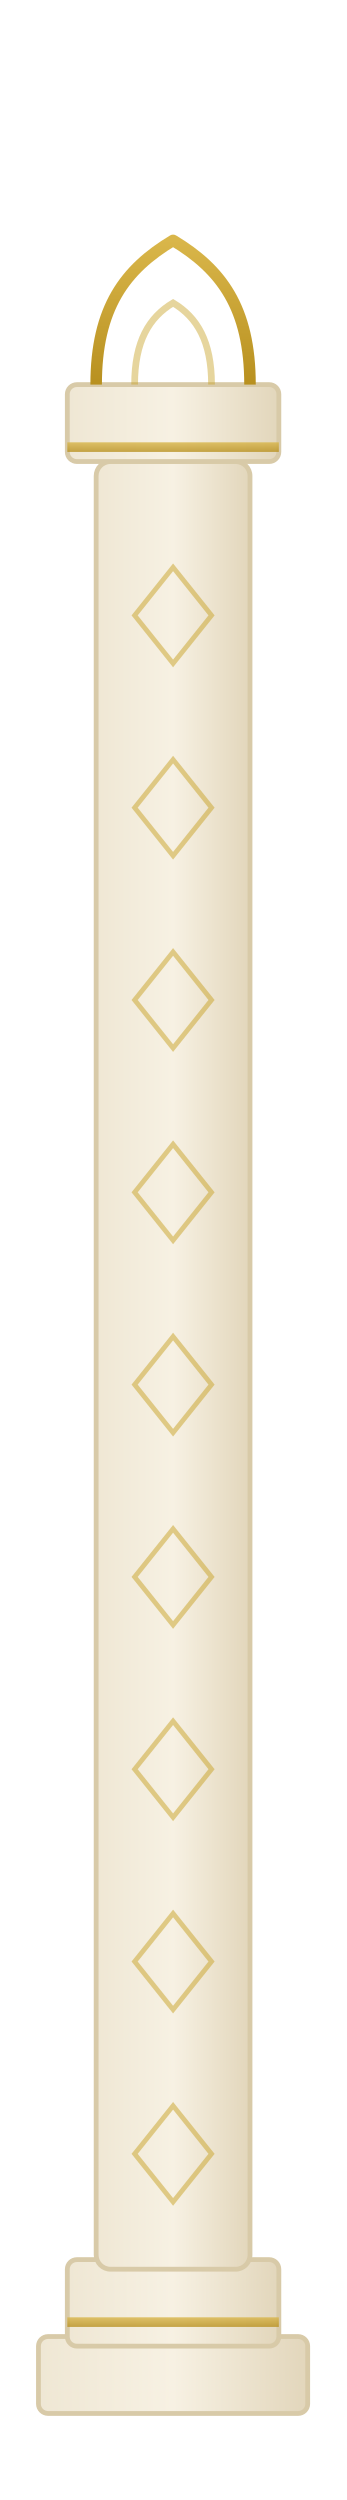
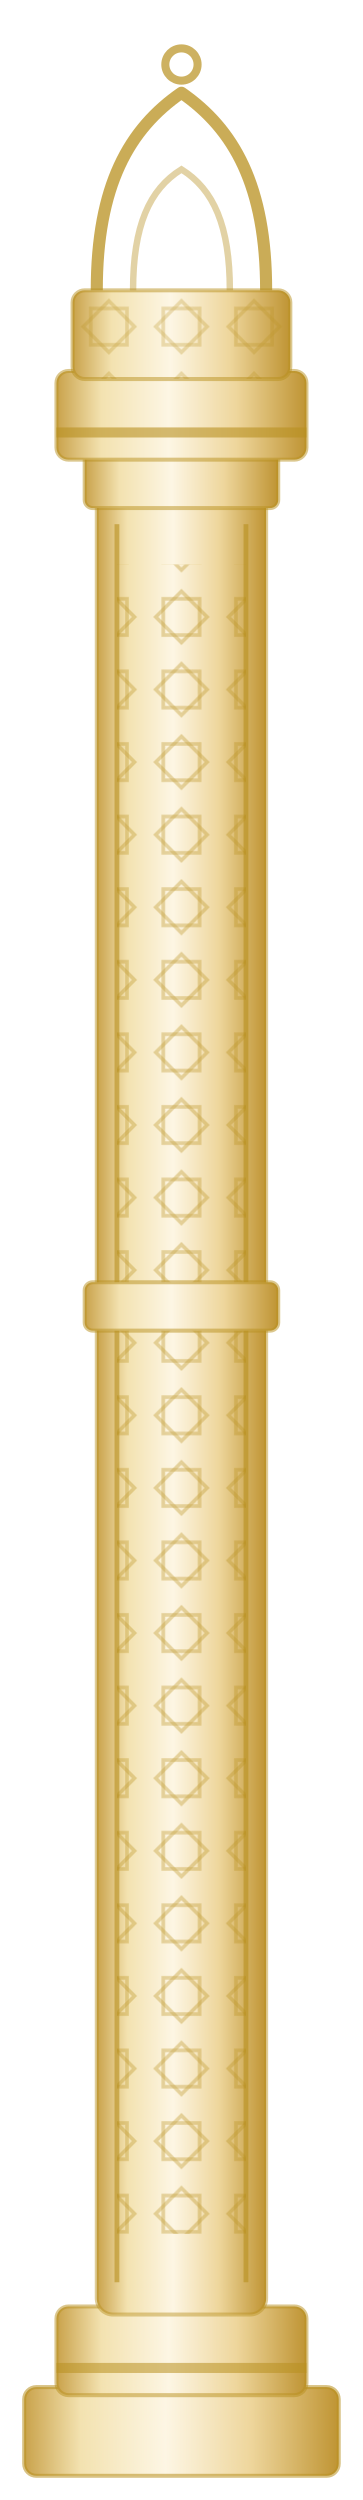
- <svg xmlns="http://www.w3.org/2000/svg" viewBox="0 0 72 520" fill="none" role="presentation">
+ <svg xmlns="http://www.w3.org/2000/svg" viewBox="0 0 90 620" fill="none" role="presentation">
  <defs>
-     <linearGradient id="pierre" x1="0" y1="0" x2="1" y2="0">
-       <stop offset="0" stop-color="#efe7d4" />
-       <stop offset="0.5" stop-color="#f7f1e3" />
-       <stop offset="1" stop-color="#e2d6bb" />
+     <linearGradient id="marbre" x1="0" y1="0" x2="1" y2="0">
+       <stop offset="0" stop-color="#c9a24a" />
+       <stop offset="0.18" stop-color="#f3e2b0" />
+       <stop offset="0.45" stop-color="#fdf6e4" />
+       <stop offset="0.72" stop-color="#eed69c" />
+       <stop offset="1" stop-color="#bf9433" />
    </linearGradient>
-     <linearGradient id="orcol" x1="0" y1="0" x2="0" y2="1">
-       <stop offset="0" stop-color="#d9b64a" />
-       <stop offset="1" stop-color="#b8901f" />
-     </linearGradient>
+     <pattern id="zellige" width="18" height="18" patternUnits="userSpaceOnUse">
+       <g fill="none" stroke="#b8901f" stroke-opacity=".45" stroke-width=".9">
+         <rect x="4.5" y="4.5" width="9" height="9" />
+         <rect x="4.5" y="4.5" width="9" height="9" transform="rotate(45 9 9)" />
+       </g>
+     </pattern>
  </defs>
-   <rect x="8" y="486" width="56" height="16" rx="2" fill="url(#pierre)" stroke="#d8caa8" />
-   <rect x="14" y="470" width="44" height="18" rx="2" fill="url(#pierre)" stroke="#d8caa8" />
-   <rect x="14" y="482" width="44" height="2" fill="url(#orcol)" opacity=".8" />
-   <rect x="20" y="96" width="32" height="376" rx="3" fill="url(#pierre)" stroke="#d8caa8" />
-   <line x1="26" y1="104" x2="26" y2="464" stroke="url(#orcol)" stroke-width="1" opacity=".55" />
-   <line x1="46" y1="104" x2="46" y2="464" stroke="url(#orcol)" stroke-width="1" opacity=".55" />
-   <g stroke="#c9a227" stroke-opacity=".5" stroke-width="1" fill="none">
-     <path d="M36 118l8 10-8 10-8-10z" />
-     <path d="M36 158l8 10-8 10-8-10z" />
-     <path d="M36 198l8 10-8 10-8-10z" />
-     <path d="M36 238l8 10-8 10-8-10z" />
-     <path d="M36 278l8 10-8 10-8-10z" />
-     <path d="M36 318l8 10-8 10-8-10z" />
-     <path d="M36 358l8 10-8 10-8-10z" />
-     <path d="M36 398l8 10-8 10-8-10z" />
-     <path d="M36 438l8 10-8 10-8-10z" />
+   <rect x="6" y="592" width="78" height="22" rx="3" fill="url(#marbre)" stroke="#b8901f" stroke-opacity=".55" />
+   <rect x="14" y="572" width="62" height="22" rx="3" fill="url(#marbre)" stroke="#b8901f" stroke-opacity=".5" />
+   <rect x="14" y="586" width="62" height="2.5" fill="#b8901f" opacity=".55" />
+   <rect x="24" y="120" width="42" height="454" rx="4" fill="url(#marbre)" stroke="#b8901f" stroke-opacity=".45" />
+   <rect x="29" y="140" width="32" height="414" fill="url(#zellige)" opacity=".75" />
+   <line x1="29" y1="130" x2="29" y2="566" stroke="#b8901f" stroke-opacity=".6" stroke-width="1.2" />
+   <line x1="61" y1="130" x2="61" y2="566" stroke="#b8901f" stroke-opacity=".6" stroke-width="1.2" />
+   <g fill="url(#marbre)" stroke="#b8901f" stroke-opacity=".5">
+     <rect x="21" y="318" width="48" height="12" rx="2" />
+     <rect x="21" y="112" width="48" height="14" rx="2" />
  </g>
-   <rect x="14" y="80" width="44" height="16" rx="2" fill="url(#pierre)" stroke="#d8caa8" />
-   <rect x="14" y="92" width="44" height="2" fill="url(#orcol)" opacity=".8" />
-   <path d="M20 80c0-16 6-24 16-30 10 6 16 14 16 30" fill="none" stroke="url(#orcol)" stroke-width="2.4" stroke-linejoin="round" />
-   <path d="M28 80c0-9 3-14 8-17 5 3 8 8 8 17" fill="none" stroke="#c9a227" stroke-opacity=".45" stroke-width="1.4" />
+   <rect x="14" y="92" width="62" height="22" rx="3" fill="url(#marbre)" stroke="#b8901f" stroke-opacity=".5" />
+   <rect x="18" y="72" width="54" height="22" rx="3" fill="url(#marbre)" stroke="#b8901f" stroke-opacity=".5" />
+   <rect x="18" y="72" width="54" height="22" fill="url(#zellige)" opacity=".6" />
+   <rect x="14" y="106" width="62" height="2.5" fill="#b8901f" opacity=".6" />
+   <path d="M24 72c0-26 8-40 21-49 13 9 21 23 21 49" fill="none" stroke="#b8901f" stroke-opacity=".75" stroke-width="3" stroke-linejoin="round" />
+   <path d="M33 72c0-16 4-25 12-30 8 5 12 14 12 30" fill="none" stroke="#b8901f" stroke-opacity=".4" stroke-width="1.6" />
+   <circle cx="45" cy="16" r="4" fill="none" stroke="#b8901f" stroke-opacity=".7" stroke-width="2" />
</svg>
